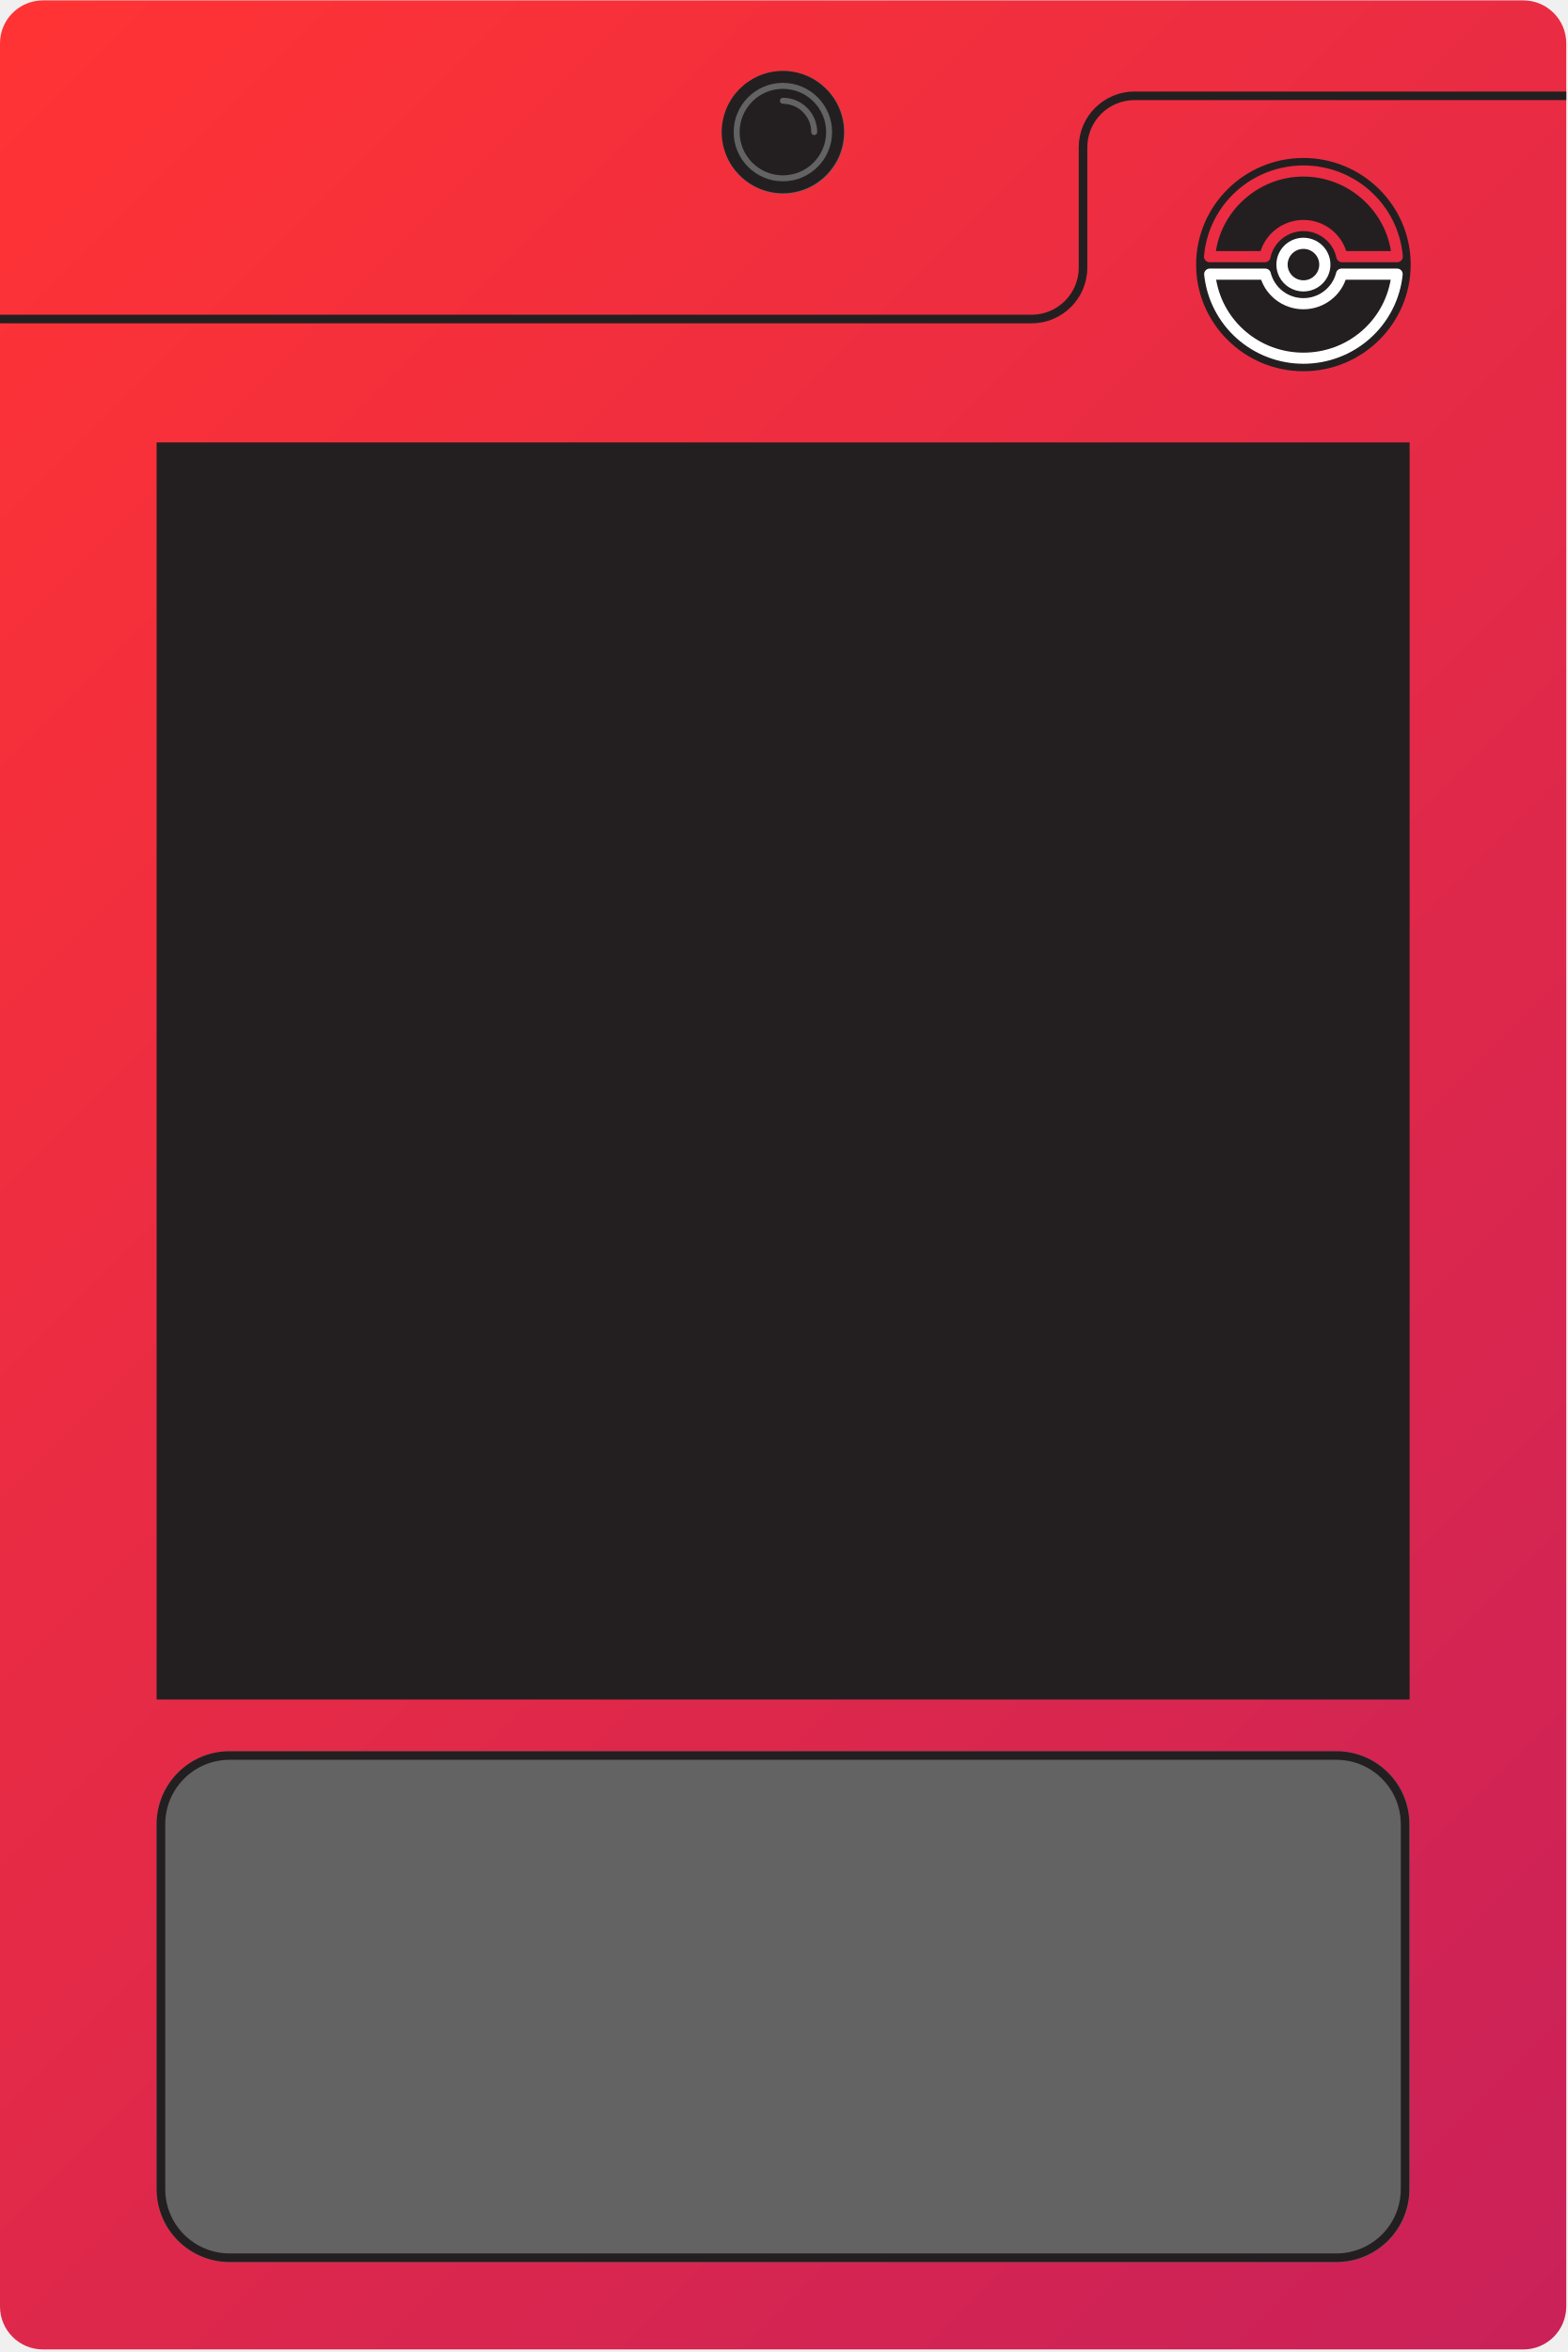
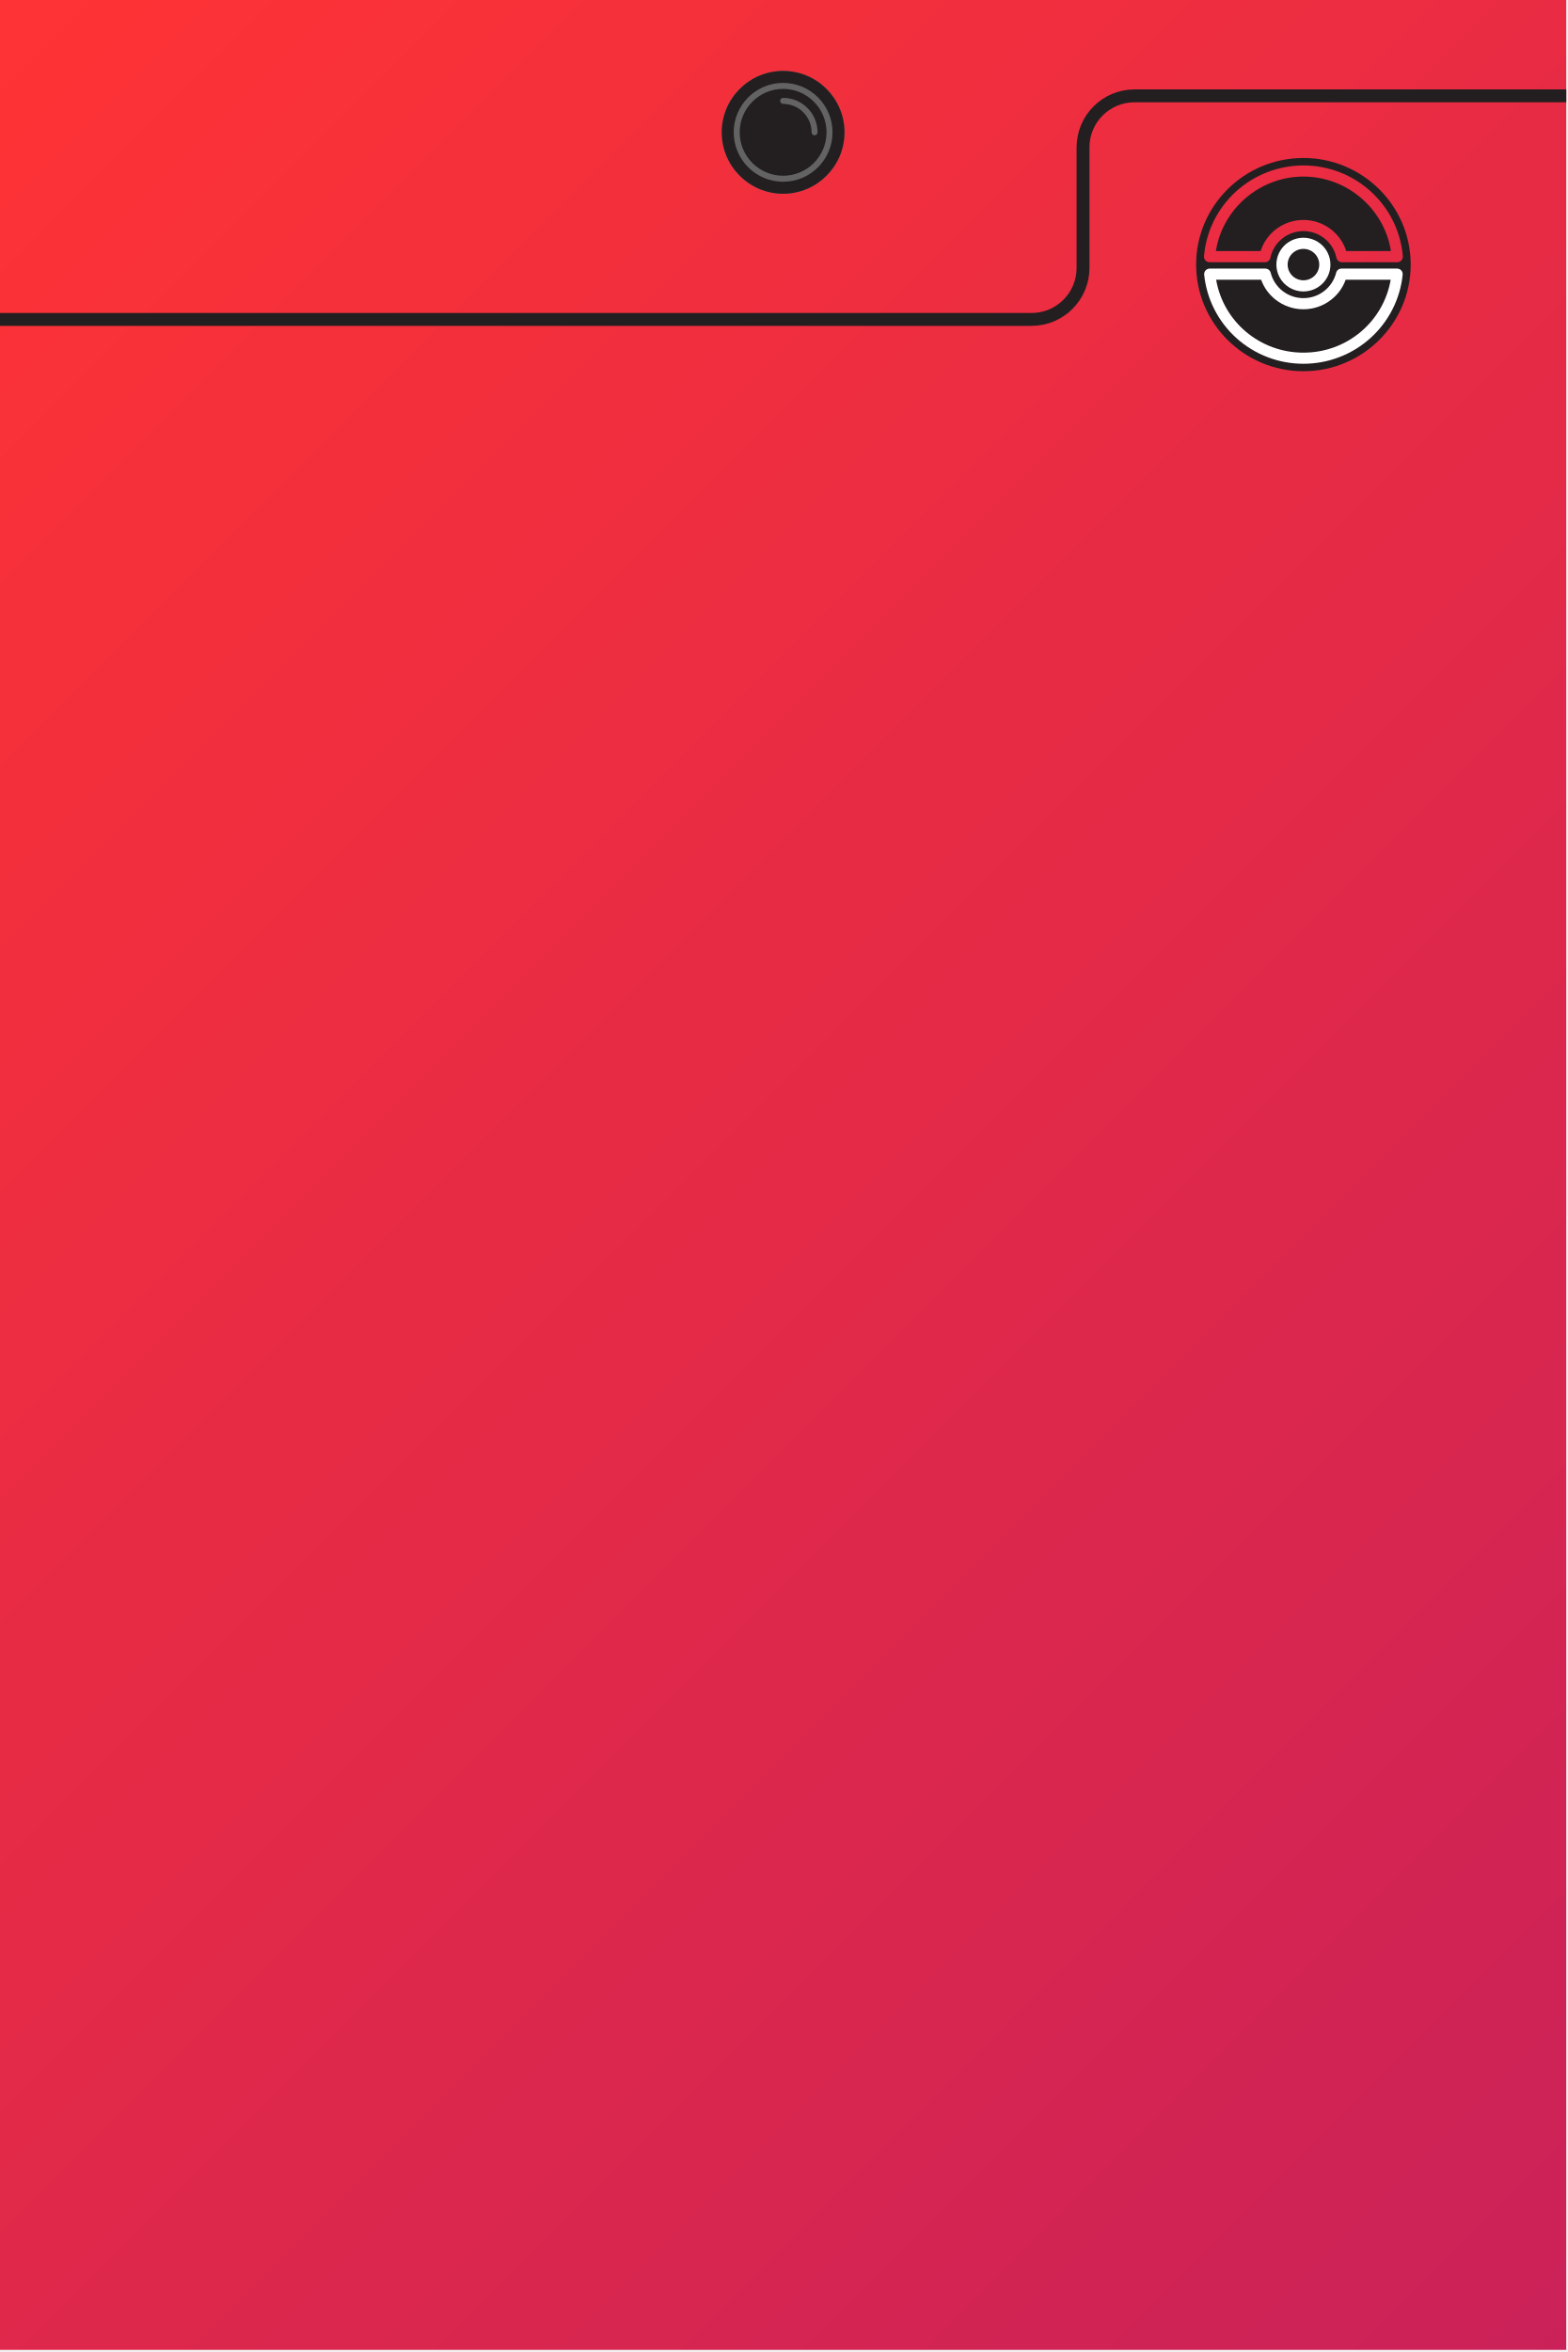
<svg xmlns="http://www.w3.org/2000/svg" width="730" zoomAndPan="magnify" viewBox="0 0 547.5 821.25" height="1095" preserveAspectRatio="xMidYMid meet" version="1.2">
  <defs>
-     <clipPath id="5c52f6188c">
-       <path d="M 0 0.141 L 547 0.141 L 547 820.352 L 0 820.352 Z M 0 0.141 " />
+     <clipPath id="72131b944d">
+       <path d="M 0 0 L 547 0 L 547 820.5 L 0 820.5 Z M 0 0 " />
    </clipPath>
-     <clipPath id="8991abd882">
-       <path d="M 14.984 0.141 L 532.016 0.141 C 540.289 0.141 547 6.852 547 15.129 L 547 805.371 C 547 813.648 540.289 820.359 532.016 820.359 L 14.984 820.359 C 6.711 820.359 0 813.648 0 805.371 L 0 15.129 C 0 6.852 6.711 0.141 14.984 0.141 Z M 14.984 0.141 " />
+     <clipPath id="85f36bb20a">
+       <path d="M 0 0 L 547 0 L 547 820.5 L 0 820.5 Z M 0 0 " />
    </clipPath>
-     <linearGradient x1="-31.965" gradientTransform="matrix(2.136721,0,0,2.136721,0.00000266667,0.132219)" y1="31.969" x2="287.967" gradientUnits="userSpaceOnUse" y2="351.901" id="4ccde26a5c">
-       <stop style="stop-color:#ff3334;stop-opacity:1;" offset="0" />
-       <stop style="stop-color:#ff3334;stop-opacity:1;" offset="0.016" />
-       <stop style="stop-color:#fe3335;stop-opacity:1;" offset="0.031" />
-       <stop style="stop-color:#fd3236;stop-opacity:1;" offset="0.047" />
-       <stop style="stop-color:#fc3236;stop-opacity:1;" offset="0.062" />
-       <stop style="stop-color:#fb3237;stop-opacity:1;" offset="0.078" />
-       <stop style="stop-color:#fa3137;stop-opacity:1;" offset="0.094" />
-       <stop style="stop-color:#fa3138;stop-opacity:1;" offset="0.109" />
-       <stop style="stop-color:#f93138;stop-opacity:1;" offset="0.125" />
-       <stop style="stop-color:#f83139;stop-opacity:1;" offset="0.141" />
-       <stop style="stop-color:#f7303a;stop-opacity:1;" offset="0.156" />
-       <stop style="stop-color:#f6303a;stop-opacity:1;" offset="0.172" />
+     <clipPath id="c75772d750">
+       <path d="M 3.539 -10.672 L 543.465 -10.672 C 551.738 -10.672 558.449 -3.961 558.449 4.316 L 558.449 816.188 C 558.449 824.461 551.738 831.172 543.465 831.172 L 3.539 831.172 C -4.738 831.172 -11.449 824.461 -11.449 816.188 L -11.449 4.316 C -11.449 -3.961 -4.738 -10.672 3.539 -10.672 Z M 3.539 -10.672 " />
+     </clipPath>
+     <clipPath id="df20909bcd">
+       <path d="M 0 0 L 547 0 L 547 820.5 L 0 820.5 Z M 0 0 " />
+     </clipPath>
+     <clipPath id="dff2a0da5d">
+       <path d="M 3.539 -10.672 L 543.465 -10.672 C 551.738 -10.672 558.449 -3.961 558.449 4.316 L 558.449 816.188 C 558.449 824.461 551.738 831.172 543.465 831.172 L 3.539 831.172 C -4.738 831.172 -11.449 824.461 -11.449 816.188 L -11.449 4.316 C -11.449 -3.961 -4.738 -10.672 3.539 -10.672 Z M 3.539 -10.672 " />
+     </clipPath>
+     <linearGradient x1="-25.571" gradientTransform="matrix(2.226165,0,0,2.226165,-11.44884,-10.67443)" y1="35.509" x2="281.572" gradientUnits="userSpaceOnUse" y2="342.651" id="1fa14a770c">
+       <stop style="stop-color:#fe3335;stop-opacity:1;" offset="0" />
+       <stop style="stop-color:#fe3335;stop-opacity:1;" offset="0.016" />
+       <stop style="stop-color:#fd3235;stop-opacity:1;" offset="0.031" />
+       <stop style="stop-color:#fc3236;stop-opacity:1;" offset="0.047" />
+       <stop style="stop-color:#fb3237;stop-opacity:1;" offset="0.062" />
+       <stop style="stop-color:#fa3137;stop-opacity:1;" offset="0.078" />
+       <stop style="stop-color:#fa3138;stop-opacity:1;" offset="0.094" />
+       <stop style="stop-color:#f93138;stop-opacity:1;" offset="0.109" />
+       <stop style="stop-color:#f83139;stop-opacity:1;" offset="0.125" />
+       <stop style="stop-color:#f73039;stop-opacity:1;" offset="0.141" />
+       <stop style="stop-color:#f6303a;stop-opacity:1;" offset="0.156" />
+       <stop style="stop-color:#f6303b;stop-opacity:1;" offset="0.172" />
      <stop style="stop-color:#f5303b;stop-opacity:1;" offset="0.188" />
-       <stop style="stop-color:#f42f3b;stop-opacity:1;" offset="0.203" />
-       <stop style="stop-color:#f42f3c;stop-opacity:1;" offset="0.219" />
-       <stop style="stop-color:#f32f3d;stop-opacity:1;" offset="0.234" />
-       <stop style="stop-color:#f22f3d;stop-opacity:1;" offset="0.25" />
+       <stop style="stop-color:#f42f3c;stop-opacity:1;" offset="0.203" />
+       <stop style="stop-color:#f32f3c;stop-opacity:1;" offset="0.219" />
+       <stop style="stop-color:#f22f3d;stop-opacity:1;" offset="0.234" />
+       <stop style="stop-color:#f12e3e;stop-opacity:1;" offset="0.25" />
      <stop style="stop-color:#f12e3e;stop-opacity:1;" offset="0.266" />
-       <stop style="stop-color:#f02e3e;stop-opacity:1;" offset="0.281" />
+       <stop style="stop-color:#f02e3f;stop-opacity:1;" offset="0.281" />
      <stop style="stop-color:#ef2e3f;stop-opacity:1;" offset="0.297" />
-       <stop style="stop-color:#ef2d40;stop-opacity:1;" offset="0.312" />
-       <stop style="stop-color:#ee2d40;stop-opacity:1;" offset="0.328" />
+       <stop style="stop-color:#ee2d40;stop-opacity:1;" offset="0.312" />
+       <stop style="stop-color:#ed2d40;stop-opacity:1;" offset="0.328" />
      <stop style="stop-color:#ed2d41;stop-opacity:1;" offset="0.344" />
-       <stop style="stop-color:#ec2d41;stop-opacity:1;" offset="0.359" />
+       <stop style="stop-color:#ec2d42;stop-opacity:1;" offset="0.359" />
      <stop style="stop-color:#eb2c42;stop-opacity:1;" offset="0.375" />
      <stop style="stop-color:#ea2c43;stop-opacity:1;" offset="0.391" />
      <stop style="stop-color:#e92c43;stop-opacity:1;" offset="0.4" />
-       <stop style="stop-color:#e92c43;stop-opacity:1;" offset="0.406" />
-       <stop style="stop-color:#e92c44;stop-opacity:1;" offset="0.422" />
+       <stop style="stop-color:#e92c44;stop-opacity:1;" offset="0.406" />
+       <stop style="stop-color:#e82b44;stop-opacity:1;" offset="0.422" />
      <stop style="stop-color:#e82b44;stop-opacity:1;" offset="0.438" />
      <stop style="stop-color:#e72b45;stop-opacity:1;" offset="0.453" />
      <stop style="stop-color:#e62b46;stop-opacity:1;" offset="0.469" />
      <stop style="stop-color:#e52a46;stop-opacity:1;" offset="0.484" />
      <stop style="stop-color:#e42a47;stop-opacity:1;" offset="0.5" />
      <stop style="stop-color:#e42a47;stop-opacity:1;" offset="0.516" />
      <stop style="stop-color:#e32a48;stop-opacity:1;" offset="0.531" />
      <stop style="stop-color:#e22948;stop-opacity:1;" offset="0.547" />
      <stop style="stop-color:#e12949;stop-opacity:1;" offset="0.562" />
      <stop style="stop-color:#e0294a;stop-opacity:1;" offset="0.578" />
      <stop style="stop-color:#df284a;stop-opacity:1;" offset="0.594" />
-       <stop style="stop-color:#de284b;stop-opacity:1;" offset="0.6" />
+       <stop style="stop-color:#df284b;stop-opacity:1;" offset="0.6" />
      <stop style="stop-color:#de284b;stop-opacity:1;" offset="0.609" />
      <stop style="stop-color:#de284b;stop-opacity:1;" offset="0.625" />
      <stop style="stop-color:#dd284c;stop-opacity:1;" offset="0.641" />
-       <stop style="stop-color:#dc274d;stop-opacity:1;" offset="0.656" />
+       <stop style="stop-color:#dc274c;stop-opacity:1;" offset="0.656" />
      <stop style="stop-color:#db274d;stop-opacity:1;" offset="0.672" />
-       <stop style="stop-color:#da274e;stop-opacity:1;" offset="0.688" />
-       <stop style="stop-color:#d9264e;stop-opacity:1;" offset="0.703" />
+       <stop style="stop-color:#db274e;stop-opacity:1;" offset="0.688" />
+       <stop style="stop-color:#da274e;stop-opacity:1;" offset="0.703" />
      <stop style="stop-color:#d9264f;stop-opacity:1;" offset="0.719" />
-       <stop style="stop-color:#d82650;stop-opacity:1;" offset="0.734" />
+       <stop style="stop-color:#d8264f;stop-opacity:1;" offset="0.734" />
      <stop style="stop-color:#d72650;stop-opacity:1;" offset="0.75" />
-       <stop style="stop-color:#d62551;stop-opacity:1;" offset="0.766" />
-       <stop style="stop-color:#d52551;stop-opacity:1;" offset="0.781" />
-       <stop style="stop-color:#d42552;stop-opacity:1;" offset="0.797" />
-       <stop style="stop-color:#d32453;stop-opacity:1;" offset="0.812" />
+       <stop style="stop-color:#d72650;stop-opacity:1;" offset="0.766" />
+       <stop style="stop-color:#d62551;stop-opacity:1;" offset="0.781" />
+       <stop style="stop-color:#d52552;stop-opacity:1;" offset="0.797" />
+       <stop style="stop-color:#d42552;stop-opacity:1;" offset="0.812" />
      <stop style="stop-color:#d32453;stop-opacity:1;" offset="0.828" />
-       <stop style="stop-color:#d22454;stop-opacity:1;" offset="0.844" />
-       <stop style="stop-color:#d12454;stop-opacity:1;" offset="0.859" />
-       <stop style="stop-color:#d02355;stop-opacity:1;" offset="0.875" />
-       <stop style="stop-color:#cf2356;stop-opacity:1;" offset="0.891" />
-       <stop style="stop-color:#ce2356;stop-opacity:1;" offset="0.906" />
-       <stop style="stop-color:#ce2257;stop-opacity:1;" offset="0.922" />
-       <stop style="stop-color:#cd2257;stop-opacity:1;" offset="0.938" />
-       <stop style="stop-color:#cc2258;stop-opacity:1;" offset="0.953" />
-       <stop style="stop-color:#cb2259;stop-opacity:1;" offset="0.969" />
-       <stop style="stop-color:#ca2159;stop-opacity:1;" offset="0.984" />
-       <stop style="stop-color:#c9215a;stop-opacity:1;" offset="1" />
+       <stop style="stop-color:#d22453;stop-opacity:1;" offset="0.844" />
+       <stop style="stop-color:#d22454;stop-opacity:1;" offset="0.859" />
+       <stop style="stop-color:#d12455;stop-opacity:1;" offset="0.875" />
+       <stop style="stop-color:#d02355;stop-opacity:1;" offset="0.891" />
+       <stop style="stop-color:#cf2356;stop-opacity:1;" offset="0.906" />
+       <stop style="stop-color:#ce2356;stop-opacity:1;" offset="0.922" />
+       <stop style="stop-color:#ce2357;stop-opacity:1;" offset="0.938" />
+       <stop style="stop-color:#cd2257;stop-opacity:1;" offset="0.953" />
+       <stop style="stop-color:#cc2258;stop-opacity:1;" offset="0.969" />
+       <stop style="stop-color:#cb2259;stop-opacity:1;" offset="0.984" />
+       <stop style="stop-color:#ca2159;stop-opacity:1;" offset="1" />
    </linearGradient>
-     <clipPath id="e5493008e8">
+     <clipPath id="eefcada28e">
+       <rect x="0" width="547" y="0" height="821" />
+     </clipPath>
+     <clipPath id="adfb653694">
      <path d="M 445.137 82.332 L 464.902 82.332 L 464.902 102.098 L 445.137 102.098 Z M 445.137 82.332 " />
    </clipPath>
-     <clipPath id="ad785077d1">
+     <clipPath id="57d3b7c57a">
      <path d="M 455.02 82.332 C 449.562 82.332 445.137 86.758 445.137 92.215 C 445.137 97.672 449.562 102.098 455.02 102.098 C 460.477 102.098 464.902 97.672 464.902 92.215 C 464.902 86.758 460.477 82.332 455.02 82.332 Z M 455.02 82.332 " />
    </clipPath>
-     <clipPath id="a6b6336f80">
-       <path d="M 420 92.496 L 490.516 92.496 L 490.516 127.715 L 420 127.715 Z M 420 92.496 " />
+     <clipPath id="042fbb2bd4">
+       <path d="M 0.137 0.332 L 19.902 0.332 L 19.902 20.098 L 0.137 20.098 Z M 0.137 0.332 " />
    </clipPath>
-     <clipPath id="bf3bbd2359">
-       <path d="M 0 16 L 547 16 L 547 129 L 0 129 Z M 0 16 " />
+     <clipPath id="211eb5437d">
+       <path d="M 10.02 0.332 C 4.562 0.332 0.137 4.758 0.137 10.215 C 0.137 15.672 4.562 20.098 10.02 20.098 C 15.477 20.098 19.902 15.672 19.902 10.215 C 19.902 4.758 15.477 0.332 10.02 0.332 Z M 10.02 0.332 " />
    </clipPath>
-     <clipPath id="e5699de399">
-       <path d="M 54.699 154.477 L 492.301 154.477 L 492.301 593.43 L 54.699 593.43 Z M 54.699 154.477 " />
+     <clipPath id="0a59ac4eab">
+       <rect x="0" width="20" y="0" height="21" />
    </clipPath>
-     <clipPath id="9e82b5a8ee">
-       <path d="M 54.699 611.484 L 492.977 611.484 L 492.977 789.863 L 54.699 789.863 Z M 54.699 611.484 " />
+     <clipPath id="2c7fc25294">
+       <path d="M 419.332 92.496 L 490.516 92.496 L 490.516 127.715 L 419.332 127.715 Z M 419.332 92.496 " />
    </clipPath>
-     <clipPath id="662ad93f41">
-       <path d="M 80.176 611.484 L 466.824 611.484 C 480.895 611.484 492.301 622.891 492.301 636.961 L 492.301 764.387 C 492.301 778.457 480.895 789.863 466.824 789.863 L 80.176 789.863 C 66.105 789.863 54.699 778.457 54.699 764.387 L 54.699 636.961 C 54.699 622.891 66.105 611.484 80.176 611.484 Z M 80.176 611.484 " />
+     <clipPath id="a14f443517">
+       <path d="M 0 8 L 547 8 L 547 137 L 0 137 Z M 0 8 " />
    </clipPath>
-     <clipPath id="8e2df3b94e">
-       <path d="M 54.707 611.484 L 492.301 611.484 L 492.301 789.82 L 54.707 789.82 Z M 54.707 611.484 " />
-     </clipPath>
-     <clipPath id="43325909b5">
-       <path d="M 80.176 611.484 L 466.738 611.484 C 480.805 611.484 492.207 622.891 492.207 636.957 L 492.207 764.352 C 492.207 778.418 480.805 789.82 466.738 789.82 L 80.176 789.82 C 66.109 789.82 54.707 778.418 54.707 764.352 L 54.707 636.957 C 54.707 622.891 66.109 611.484 80.176 611.484 Z M 80.176 611.484 " />
-     </clipPath>
-     <clipPath id="63d3e70e94">
+     <clipPath id="877330987e">
      <path d="M 417.738 55 L 492.672 55 L 492.672 129.633 L 417.738 129.633 Z M 417.738 55 " />
    </clipPath>
-     <clipPath id="56ef5b7ba3">
+     <clipPath id="df0c2f2b26">
      <path d="M 252.059 24.77 L 294.941 24.77 L 294.941 67.652 L 252.059 67.652 Z M 252.059 24.77 " />
    </clipPath>
-     <clipPath id="cbe7433556">
+     <clipPath id="598437a37d">
      <path d="M 273.5 24.77 C 261.66 24.77 252.059 34.367 252.059 46.211 C 252.059 58.051 261.66 67.652 273.5 67.652 C 285.344 67.652 294.941 58.051 294.941 46.211 C 294.941 34.367 285.344 24.77 273.5 24.77 Z M 273.5 24.77 " />
    </clipPath>
-     <clipPath id="2332022cbb">
+     <clipPath id="9d587995cc">
+       <path d="M 0.059 0.77 L 42.941 0.77 L 42.941 43.652 L 0.059 43.652 Z M 0.059 0.77 " />
+     </clipPath>
+     <clipPath id="b769c6ca01">
+       <path d="M 21.5 0.77 C 9.66 0.77 0.059 10.367 0.059 22.211 C 0.059 34.051 9.66 43.652 21.5 43.652 C 33.344 43.652 42.941 34.051 42.941 22.211 C 42.941 10.367 33.344 0.77 21.5 0.77 Z M 21.5 0.77 " />
+     </clipPath>
+     <clipPath id="62f12eebfd">
+       <rect x="0" width="43" y="0" height="44" />
+     </clipPath>
+     <clipPath id="9a9318621d">
      <path d="M 252.059 24.77 L 294.77 24.77 L 294.77 67.48 L 252.059 67.48 Z M 252.059 24.77 " />
    </clipPath>
  </defs>
-   <g id="91fdd86920">
-     <g clip-rule="nonzero" clip-path="url(#5c52f6188c)">
-       <g clip-rule="nonzero" clip-path="url(#8991abd882)">
-         <path style=" stroke:none;fill-rule:nonzero;fill:url(#4ccde26a5c);" d="M 0 0.141 L 0 820.352 L 547 820.352 L 547 0.141 Z M 0 0.141 " />
+   <g id="c8fa78c28f">
+     <g clip-rule="nonzero" clip-path="url(#72131b944d)">
+       <path style=" stroke:none;fill-rule:nonzero;fill:#ffffff;fill-opacity:1;" d="M 0 0 L 547 0 L 547 820.5 L 0 820.5 Z M 0 0 " />
+       <path style=" stroke:none;fill-rule:nonzero;fill:#ffffff;fill-opacity:1;" d="M 0 0 L 547 0 L 547 820.5 L 0 820.5 Z M 0 0 " />
+     </g>
+     <g clip-rule="nonzero" clip-path="url(#85f36bb20a)">
+       <g clip-rule="nonzero" clip-path="url(#c75772d750)">
+         <g transform="matrix(1,0,0,1,0,0.000000000000053552)">
+           <g clip-path="url(#eefcada28e)">
+             <g clip-rule="nonzero" clip-path="url(#df20909bcd)">
+               <g clip-rule="nonzero" clip-path="url(#dff2a0da5d)">
+                 <path style=" stroke:none;fill-rule:nonzero;fill:url(#1fa14a770c);" d="M 0 0 L 0 820.5 L 547 820.5 L 547 0 Z M 0 0 " />
+               </g>
+             </g>
+           </g>
+         </g>
      </g>
    </g>
-     <g clip-rule="nonzero" clip-path="url(#e5493008e8)">
-       <g clip-rule="nonzero" clip-path="url(#ad785077d1)">
-         <path style=" stroke:none;fill-rule:nonzero;fill:#ffffff;fill-opacity:1;" d="M 445.137 82.332 L 464.902 82.332 L 464.902 102.098 L 445.137 102.098 Z M 445.137 82.332 " />
+     <g clip-rule="nonzero" clip-path="url(#adfb653694)">
+       <g clip-rule="nonzero" clip-path="url(#57d3b7c57a)">
+         <g transform="matrix(1,0,0,1,445,82)">
+           <g clip-path="url(#0a59ac4eab)">
+             <g clip-rule="nonzero" clip-path="url(#042fbb2bd4)">
+               <g clip-rule="nonzero" clip-path="url(#211eb5437d)">
+                 <path style=" stroke:none;fill-rule:nonzero;fill:#ffffff;fill-opacity:1;" d="M 0.137 0.332 L 19.902 0.332 L 19.902 20.098 L 0.137 20.098 Z M 0.137 0.332 " />
+               </g>
+             </g>
+           </g>
+         </g>
      </g>
    </g>
-     <g clip-rule="nonzero" clip-path="url(#a6b6336f80)">
-       <path style=" stroke:none;fill-rule:nonzero;fill:#ffffff;fill-opacity:1;" d="M 490.516 92.496 C 490.516 111.945 474.75 127.715 455.297 127.715 C 435.848 127.715 420.082 111.945 420.082 92.496 Z M 490.516 92.496 " />
+     <g clip-rule="nonzero" clip-path="url(#2c7fc25294)">
+       <path style=" stroke:none;fill-rule:nonzero;fill:#ffffff;fill-opacity:1;" d="M 490.516 92.215 C 490.516 111.82 474.621 127.715 455.016 127.715 C 435.41 127.715 419.52 111.82 419.52 92.215 Z M 490.516 92.215 " />
    </g>
-     <g clip-rule="nonzero" clip-path="url(#bf3bbd2359)">
-       <path style="fill:none;stroke-width:4;stroke-linecap:butt;stroke-linejoin:miter;stroke:#231f20;stroke-opacity:1;stroke-miterlimit:4;" d="M -0 106.191 L 480.777 106.191 C 494.029 106.191 504.778 95.444 504.778 82.19 L 504.778 26 C 504.778 12.746 515.522 1.999 528.774 1.999 L 729.999 1.999 " transform="matrix(0.749316,0,0,0.748017,0.00000266667,31.9657)" />
+     <g clip-rule="nonzero" clip-path="url(#a14f443517)">
+       <path style="fill:none;stroke-width:6;stroke-linecap:butt;stroke-linejoin:miter;stroke:#231f20;stroke-opacity:1;stroke-miterlimit:4;" d="M -0 107.189 L 480.777 107.189 C 494.029 107.189 504.778 96.445 504.778 83.188 L 504.778 27.002 C 504.778 13.745 515.522 3.001 528.774 3.001 L 729.999 3.001 " transform="matrix(0.749316,0,0,0.749316,0.00000266667,31.21639)" />
    </g>
-     <g clip-rule="nonzero" clip-path="url(#e5699de399)">
-       <path style=" stroke:none;fill-rule:nonzero;fill:#231f20;fill-opacity:1;" d="M 54.699 154.477 L 492.301 154.477 L 492.301 593.785 L 54.699 593.785 Z M 54.699 154.477 " />
-     </g>
-     <g clip-rule="nonzero" clip-path="url(#9e82b5a8ee)">
-       <g clip-rule="nonzero" clip-path="url(#662ad93f41)">
-         <path style=" stroke:none;fill-rule:nonzero;fill:#636363;fill-opacity:1;" d="M 54.699 611.484 L 492.281 611.484 L 492.281 789.863 L 54.699 789.863 Z M 54.699 611.484 " />
-       </g>
-     </g>
-     <g clip-rule="nonzero" clip-path="url(#8e2df3b94e)">
-       <g clip-rule="nonzero" clip-path="url(#43325909b5)">
-         <path style="fill:none;stroke-width:8;stroke-linecap:butt;stroke-linejoin:miter;stroke:#231f20;stroke-opacity:1;stroke-miterlimit:4;" d="M 33.998 -0.001 L 549.987 -0.001 C 568.763 -0.001 583.983 15.224 583.983 34 L 583.983 204.048 C 583.983 222.824 568.763 238.044 549.987 238.044 L 33.998 238.044 C 15.222 238.044 0.002 222.824 0.002 204.048 L 0.002 34 C 0.002 15.224 15.222 -0.001 33.998 -0.001 Z M 33.998 -0.001 " transform="matrix(0.749168,0,0,0.749168,54.70558,611.4851)" />
-       </g>
-     </g>
-     <g clip-rule="nonzero" clip-path="url(#63d3e70e94)">
+     <g clip-rule="nonzero" clip-path="url(#877330987e)">
      <path style=" stroke:none;fill-rule:nonzero;fill:#231f20;fill-opacity:1;" d="M 455.207 55.16 C 434.547 55.16 417.738 71.863 417.738 92.395 C 417.738 112.922 434.547 129.625 455.207 129.625 C 475.863 129.625 492.672 112.922 492.672 92.395 C 492.672 71.863 475.863 55.16 455.207 55.16 Z M 420.488 89.457 C 421.219 80.84 425.152 72.848 431.566 66.957 C 432.363 66.227 433.191 65.535 434.051 64.883 C 434.914 64.227 435.801 63.613 436.719 63.043 C 437.641 62.473 438.582 61.945 439.551 61.461 C 440.516 60.977 441.504 60.539 442.516 60.148 C 443.523 59.754 444.547 59.41 445.59 59.113 C 446.633 58.816 447.684 58.57 448.75 58.371 C 449.812 58.168 450.883 58.02 451.965 57.918 C 453.043 57.82 454.121 57.77 455.207 57.77 C 456.289 57.77 457.371 57.82 458.449 57.918 C 459.527 58.02 460.598 58.168 461.664 58.371 C 462.727 58.57 463.781 58.816 464.82 59.113 C 465.863 59.41 466.887 59.754 467.898 60.148 C 468.906 60.539 469.895 60.977 470.863 61.461 C 471.828 61.945 472.773 62.473 473.691 63.043 C 474.609 63.613 475.5 64.227 476.359 64.883 C 477.219 65.535 478.047 66.227 478.844 66.957 C 485.262 72.848 489.195 80.84 489.926 89.457 C 489.945 89.727 489.914 89.992 489.824 90.246 C 489.738 90.504 489.602 90.734 489.414 90.934 C 489.23 91.133 489.012 91.289 488.762 91.398 C 488.512 91.508 488.25 91.562 487.977 91.562 L 468.656 91.562 C 468.434 91.562 468.215 91.523 468.004 91.449 C 467.789 91.375 467.598 91.266 467.422 91.125 C 467.25 90.984 467.102 90.816 466.984 90.625 C 466.871 90.438 466.789 90.23 466.742 90.012 C 465.621 84.609 460.77 80.688 455.207 80.688 C 449.645 80.688 444.789 84.609 443.668 90.012 C 443.621 90.23 443.543 90.438 443.426 90.625 C 443.309 90.816 443.164 90.984 442.988 91.125 C 442.812 91.266 442.621 91.375 442.41 91.449 C 442.199 91.523 441.98 91.562 441.754 91.562 L 422.434 91.562 C 422.16 91.562 421.898 91.508 421.648 91.398 C 421.398 91.289 421.184 91.133 420.996 90.934 C 420.812 90.734 420.676 90.504 420.586 90.246 C 420.496 89.992 420.465 89.727 420.488 89.457 Z M 464.641 92.395 C 464.645 93.871 464.312 95.273 463.645 96.594 C 463.25 97.371 462.758 98.082 462.168 98.723 C 461.578 99.367 460.91 99.914 460.164 100.371 C 459.418 100.832 458.625 101.176 457.781 101.414 C 456.941 101.652 456.082 101.773 455.207 101.773 C 454.328 101.773 453.469 101.652 452.629 101.414 C 451.785 101.176 450.992 100.828 450.246 100.371 C 449.5 99.914 448.832 99.367 448.242 98.723 C 447.652 98.082 447.16 97.371 446.766 96.594 C 446.609 96.277 446.469 95.953 446.344 95.621 C 446.223 95.293 446.121 94.953 446.035 94.613 C 445.949 94.27 445.887 93.922 445.84 93.574 C 445.797 93.223 445.773 92.871 445.766 92.52 C 445.762 92.168 445.777 91.816 445.812 91.465 C 445.848 91.113 445.902 90.766 445.977 90.418 C 446.051 90.074 446.145 89.734 446.258 89.402 C 446.371 89.066 446.504 88.738 446.652 88.418 C 446.805 88.102 446.969 87.789 447.156 87.488 C 447.34 87.188 447.543 86.898 447.762 86.621 C 447.98 86.344 448.215 86.078 448.461 85.824 C 448.711 85.574 448.973 85.336 449.246 85.113 C 449.523 84.891 449.809 84.684 450.109 84.492 C 450.406 84.305 450.715 84.129 451.035 83.973 C 451.352 83.816 451.68 83.68 452.012 83.562 C 452.348 83.441 452.688 83.344 453.031 83.262 C 453.379 83.18 453.727 83.117 454.078 83.074 C 454.434 83.035 454.785 83.012 455.141 83.008 C 455.496 83.008 455.852 83.023 456.203 83.062 C 456.555 83.098 456.906 83.156 457.25 83.234 C 457.598 83.309 457.941 83.406 458.273 83.52 C 458.609 83.633 458.938 83.77 459.258 83.918 C 459.578 84.07 459.891 84.238 460.191 84.426 C 460.492 84.613 460.785 84.816 461.062 85.035 C 461.34 85.254 461.605 85.488 461.855 85.734 C 462.109 85.984 462.348 86.246 462.566 86.523 C 462.789 86.797 462.996 87.082 463.184 87.383 C 463.375 87.68 463.547 87.988 463.699 88.305 C 463.855 88.625 463.992 88.949 464.109 89.281 C 464.227 89.613 464.324 89.953 464.406 90.297 C 464.484 90.641 464.543 90.988 464.582 91.34 C 464.621 91.688 464.641 92.039 464.641 92.395 Z M 489.867 95.918 C 489.762 96.973 489.602 98.02 489.398 99.062 C 489.191 100.102 488.938 101.129 488.637 102.148 C 488.336 103.164 487.992 104.168 487.598 105.152 C 487.203 106.137 486.766 107.102 486.285 108.047 C 485.801 108.996 485.277 109.918 484.707 110.812 C 484.141 111.711 483.531 112.582 482.883 113.422 C 482.238 114.266 481.551 115.078 480.828 115.855 C 480.105 116.637 479.348 117.383 478.555 118.094 C 477.762 118.801 476.941 119.477 476.086 120.109 C 475.23 120.746 474.352 121.34 473.441 121.895 C 472.531 122.449 471.598 122.965 470.645 123.434 C 469.688 123.902 468.711 124.328 467.715 124.707 C 466.719 125.09 465.707 125.422 464.68 125.711 C 463.652 126 462.617 126.242 461.566 126.434 C 460.52 126.629 459.461 126.773 458.398 126.871 C 457.336 126.969 456.273 127.016 455.207 127.016 C 454.141 127.016 453.074 126.969 452.012 126.871 C 450.949 126.773 449.895 126.629 448.844 126.434 C 447.797 126.242 446.758 126 445.73 125.711 C 444.703 125.422 443.691 125.09 442.695 124.707 C 441.703 124.328 440.727 123.902 439.77 123.434 C 438.812 122.965 437.879 122.449 436.969 121.895 C 436.062 121.34 435.18 120.746 434.324 120.109 C 433.473 119.477 432.648 118.801 431.855 118.094 C 431.062 117.383 430.305 116.637 429.582 115.855 C 428.859 115.078 428.176 114.266 427.527 113.422 C 426.879 112.582 426.27 111.711 425.703 110.812 C 425.137 109.918 424.609 108.996 424.129 108.047 C 423.645 107.102 423.207 106.137 422.812 105.152 C 422.422 104.168 422.074 103.164 421.773 102.148 C 421.473 101.129 421.219 100.102 421.016 99.062 C 420.809 98.02 420.652 96.973 420.543 95.918 C 420.516 95.645 420.543 95.379 420.629 95.117 C 420.715 94.855 420.852 94.625 421.039 94.422 C 421.223 94.215 421.441 94.059 421.695 93.949 C 421.945 93.836 422.211 93.781 422.488 93.781 L 441.883 93.781 C 442.332 93.781 442.73 93.918 443.086 94.191 C 443.438 94.465 443.668 94.82 443.777 95.25 C 443.938 95.879 444.148 96.488 444.41 97.082 C 444.668 97.676 444.977 98.242 445.332 98.785 C 445.691 99.328 446.09 99.84 446.527 100.316 C 446.969 100.793 447.449 101.23 447.961 101.629 C 448.477 102.023 449.02 102.379 449.594 102.688 C 450.164 102.996 450.758 103.254 451.375 103.465 C 451.992 103.676 452.621 103.836 453.266 103.941 C 453.906 104.047 454.555 104.102 455.207 104.102 C 455.855 104.102 456.504 104.047 457.148 103.941 C 457.789 103.836 458.418 103.676 459.035 103.465 C 459.652 103.254 460.246 102.996 460.82 102.688 C 461.395 102.379 461.938 102.023 462.449 101.629 C 462.965 101.23 463.441 100.793 463.883 100.316 C 464.324 99.84 464.723 99.328 465.078 98.785 C 465.434 98.242 465.742 97.676 466.004 97.082 C 466.266 96.488 466.473 95.879 466.633 95.25 C 466.742 94.82 466.973 94.465 467.328 94.191 C 467.68 93.918 468.082 93.781 468.527 93.781 L 487.926 93.781 C 488.199 93.781 488.465 93.836 488.719 93.949 C 488.969 94.059 489.188 94.215 489.375 94.422 C 489.559 94.625 489.695 94.855 489.781 95.117 C 489.867 95.379 489.895 95.645 489.867 95.918 Z M 489.867 95.918 " />
    </g>
    <path style=" stroke:none;fill-rule:nonzero;fill:#231f20;fill-opacity:1;" d="M 485.688 97.664 C 483.16 112.328 470.418 123.133 455.207 123.133 C 439.992 123.133 427.25 112.328 424.723 97.664 L 440.438 97.664 C 441.457 100.461 443.137 102.781 445.48 104.629 C 446.168 105.172 446.895 105.648 447.664 106.07 C 448.434 106.488 449.23 106.84 450.059 107.125 C 450.887 107.414 451.73 107.629 452.594 107.773 C 453.461 107.918 454.328 107.988 455.207 107.988 C 456.082 107.988 456.953 107.918 457.816 107.773 C 458.68 107.629 459.527 107.414 460.352 107.125 C 461.18 106.84 461.98 106.488 462.746 106.07 C 463.516 105.648 464.242 105.172 464.93 104.629 C 467.273 102.781 468.957 100.461 469.973 97.664 Z M 485.688 97.664 " />
    <path style=" stroke:none;fill-rule:nonzero;fill:#231f20;fill-opacity:1;" d="M 460.734 92.395 C 460.734 92.617 460.719 92.844 460.691 93.066 C 460.664 93.289 460.621 93.512 460.566 93.73 C 460.512 93.945 460.441 94.16 460.359 94.371 C 460.277 94.582 460.184 94.785 460.078 94.984 C 459.969 95.18 459.852 95.371 459.719 95.555 C 459.59 95.738 459.445 95.914 459.293 96.082 C 459.141 96.25 458.98 96.406 458.809 96.551 C 458.637 96.699 458.457 96.832 458.266 96.957 C 458.078 97.082 457.883 97.195 457.68 97.297 C 457.477 97.395 457.27 97.484 457.055 97.559 C 456.844 97.633 456.625 97.695 456.402 97.746 C 456.184 97.793 455.957 97.828 455.734 97.852 C 455.508 97.871 455.281 97.879 455.055 97.871 C 454.828 97.867 454.605 97.844 454.379 97.812 C 454.156 97.777 453.934 97.73 453.715 97.668 C 453.5 97.609 453.285 97.535 453.074 97.445 C 452.867 97.359 452.664 97.262 452.469 97.148 C 452.27 97.035 452.082 96.914 451.902 96.777 C 451.719 96.645 451.547 96.496 451.383 96.344 C 451.223 96.188 451.066 96.02 450.926 95.844 C 450.781 95.672 450.652 95.488 450.531 95.297 C 450.41 95.105 450.305 94.91 450.207 94.703 C 450.113 94.5 450.027 94.293 449.957 94.078 C 449.891 93.863 449.832 93.645 449.789 93.426 C 449.746 93.203 449.719 92.98 449.703 92.758 C 449.688 92.531 449.688 92.309 449.699 92.082 C 449.711 91.855 449.738 91.633 449.777 91.414 C 449.82 91.191 449.871 90.973 449.941 90.758 C 450.008 90.543 450.086 90.332 450.18 90.129 C 450.273 89.922 450.379 89.723 450.496 89.531 C 450.613 89.34 450.746 89.156 450.887 88.98 C 451.027 88.801 451.176 88.637 451.34 88.477 C 451.5 88.32 451.672 88.172 451.852 88.035 C 452.031 87.898 452.219 87.773 452.414 87.656 C 452.609 87.543 452.809 87.441 453.016 87.352 C 453.227 87.262 453.438 87.188 453.656 87.121 C 453.871 87.059 454.094 87.008 454.316 86.973 C 454.539 86.938 454.766 86.914 454.992 86.906 C 455.219 86.895 455.445 86.898 455.668 86.918 C 455.895 86.938 456.117 86.969 456.34 87.016 C 456.562 87.062 456.781 87.121 456.996 87.195 C 457.211 87.266 457.418 87.352 457.621 87.449 C 457.824 87.547 458.023 87.66 458.215 87.781 C 458.402 87.902 458.586 88.039 458.758 88.184 C 458.934 88.328 459.098 88.48 459.25 88.645 C 459.406 88.809 459.551 88.984 459.684 89.168 C 459.816 89.348 459.938 89.539 460.047 89.734 C 460.156 89.934 460.254 90.137 460.336 90.344 C 460.602 91 460.734 91.684 460.734 92.395 Z M 460.734 92.395 " />
    <path style=" stroke:none;fill-rule:nonzero;fill:#231f20;fill-opacity:1;" d="M 485.777 87.676 L 470.164 87.676 C 469.914 86.895 469.602 86.133 469.23 85.398 C 468.859 84.664 468.43 83.961 467.949 83.293 C 467.465 82.625 466.93 82 466.348 81.414 C 465.766 80.832 465.141 80.297 464.473 79.812 C 463.805 79.324 463.102 78.895 462.363 78.52 C 461.629 78.145 460.867 77.828 460.078 77.574 C 459.293 77.316 458.492 77.125 457.672 76.996 C 456.855 76.867 456.035 76.801 455.207 76.801 C 454.379 76.801 453.555 76.867 452.738 76.996 C 451.922 77.125 451.117 77.316 450.332 77.574 C 449.543 77.828 448.781 78.145 448.047 78.52 C 447.309 78.895 446.605 79.324 445.938 79.812 C 445.27 80.297 444.645 80.832 444.062 81.414 C 443.48 82 442.945 82.625 442.465 83.293 C 441.98 83.961 441.555 84.664 441.18 85.398 C 440.809 86.133 440.5 86.895 440.25 87.676 L 424.637 87.676 C 426.938 72.922 439.973 61.652 455.207 61.652 C 470.438 61.652 483.473 72.922 485.777 87.676 Z M 485.777 87.676 " />
-     <g clip-rule="nonzero" clip-path="url(#56ef5b7ba3)">
-       <g clip-rule="nonzero" clip-path="url(#cbe7433556)">
-         <path style=" stroke:none;fill-rule:nonzero;fill:#636363;fill-opacity:1;" d="M 252.059 24.77 L 294.941 24.77 L 294.941 67.652 L 252.059 67.652 Z M 252.059 24.77 " />
+     <g clip-rule="nonzero" clip-path="url(#df0c2f2b26)">
+       <g clip-rule="nonzero" clip-path="url(#598437a37d)">
+         <g transform="matrix(1,0,0,1,252,24)">
+           <g clip-path="url(#62f12eebfd)">
+             <g clip-rule="nonzero" clip-path="url(#9d587995cc)">
+               <g clip-rule="nonzero" clip-path="url(#b769c6ca01)">
+                 <path style=" stroke:none;fill-rule:nonzero;fill:#636363;fill-opacity:1;" d="M 0.059 0.77 L 42.941 0.77 L 42.941 43.652 L 0.059 43.652 Z M 0.059 0.77 " />
+               </g>
+             </g>
+           </g>
+         </g>
      </g>
    </g>
-     <g clip-rule="nonzero" clip-path="url(#2332022cbb)">
-       <path style=" stroke:none;fill-rule:nonzero;fill:#231f20;fill-opacity:1;" d="M 273.414 24.77 C 261.641 24.77 252.059 34.352 252.059 46.125 C 252.059 57.895 261.641 67.48 273.414 67.48 C 285.184 67.48 294.77 57.895 294.77 46.125 C 294.77 34.352 285.184 24.77 273.414 24.77 Z M 273.414 63.312 C 263.934 63.312 256.227 55.602 256.227 46.125 C 256.227 36.645 263.934 28.934 273.414 28.934 C 282.895 28.934 290.602 36.645 290.602 46.125 C 290.602 55.602 282.895 63.312 273.414 63.312 Z M 273.414 63.312 " />
+     <g clip-rule="nonzero" clip-path="url(#9a9318621d)">
+       <path style=" stroke:none;fill-rule:nonzero;fill:#231f20;fill-opacity:1;" d="M 273.496 24.77 C 261.68 24.77 252.059 34.391 252.059 46.207 C 252.059 58.023 261.68 67.645 273.496 67.645 C 285.312 67.645 294.934 58.023 294.934 46.207 C 294.934 34.391 285.312 24.77 273.496 24.77 Z M 273.496 63.461 C 263.98 63.461 256.242 55.723 256.242 46.207 C 256.242 36.688 263.98 28.949 273.496 28.949 C 283.012 28.949 290.75 36.688 290.75 46.207 C 290.75 55.723 283.012 63.461 273.496 63.461 Z M 273.496 63.461 " />
    </g>
-     <path style=" stroke:none;fill-rule:nonzero;fill:#231f20;fill-opacity:1;" d="M 273.414 31.02 C 265.078 31.02 258.309 37.789 258.309 46.125 C 258.309 54.457 265.078 61.23 273.414 61.23 C 281.746 61.23 288.52 54.457 288.52 46.125 C 288.52 37.789 281.746 31.02 273.414 31.02 Z M 284.352 47.164 C 283.777 47.164 283.309 46.695 283.309 46.125 C 283.309 45.758 283.309 45.395 283.258 45.031 C 282.738 40.445 279.09 36.801 274.559 36.332 C 274.145 36.227 273.777 36.227 273.414 36.227 C 272.84 36.227 272.371 35.758 272.371 35.184 C 272.371 34.613 272.84 34.145 273.414 34.145 C 280.027 34.145 285.395 39.508 285.395 46.125 C 285.395 46.695 284.926 47.164 284.352 47.164 Z M 284.352 47.164 " />
+     <path style=" stroke:none;fill-rule:nonzero;fill:#231f20;fill-opacity:1;" d="M 273.496 31.043 C 265.129 31.043 258.332 37.84 258.332 46.207 C 258.332 54.57 265.129 61.367 273.496 61.367 C 281.863 61.367 288.66 54.57 288.66 46.207 C 288.66 37.84 281.863 31.043 273.496 31.043 Z M 284.477 47.25 C 283.902 47.25 283.43 46.781 283.43 46.207 C 283.43 45.84 283.43 45.473 283.379 45.109 C 282.855 40.508 279.195 36.848 274.645 36.375 C 274.227 36.27 273.863 36.27 273.496 36.27 C 272.922 36.27 272.449 35.801 272.449 35.227 C 272.449 34.648 272.922 34.18 273.496 34.18 C 280.137 34.18 285.523 39.566 285.523 46.207 C 285.523 46.781 285.051 47.25 284.477 47.25 Z M 284.477 47.25 " />
  </g>
</svg>
